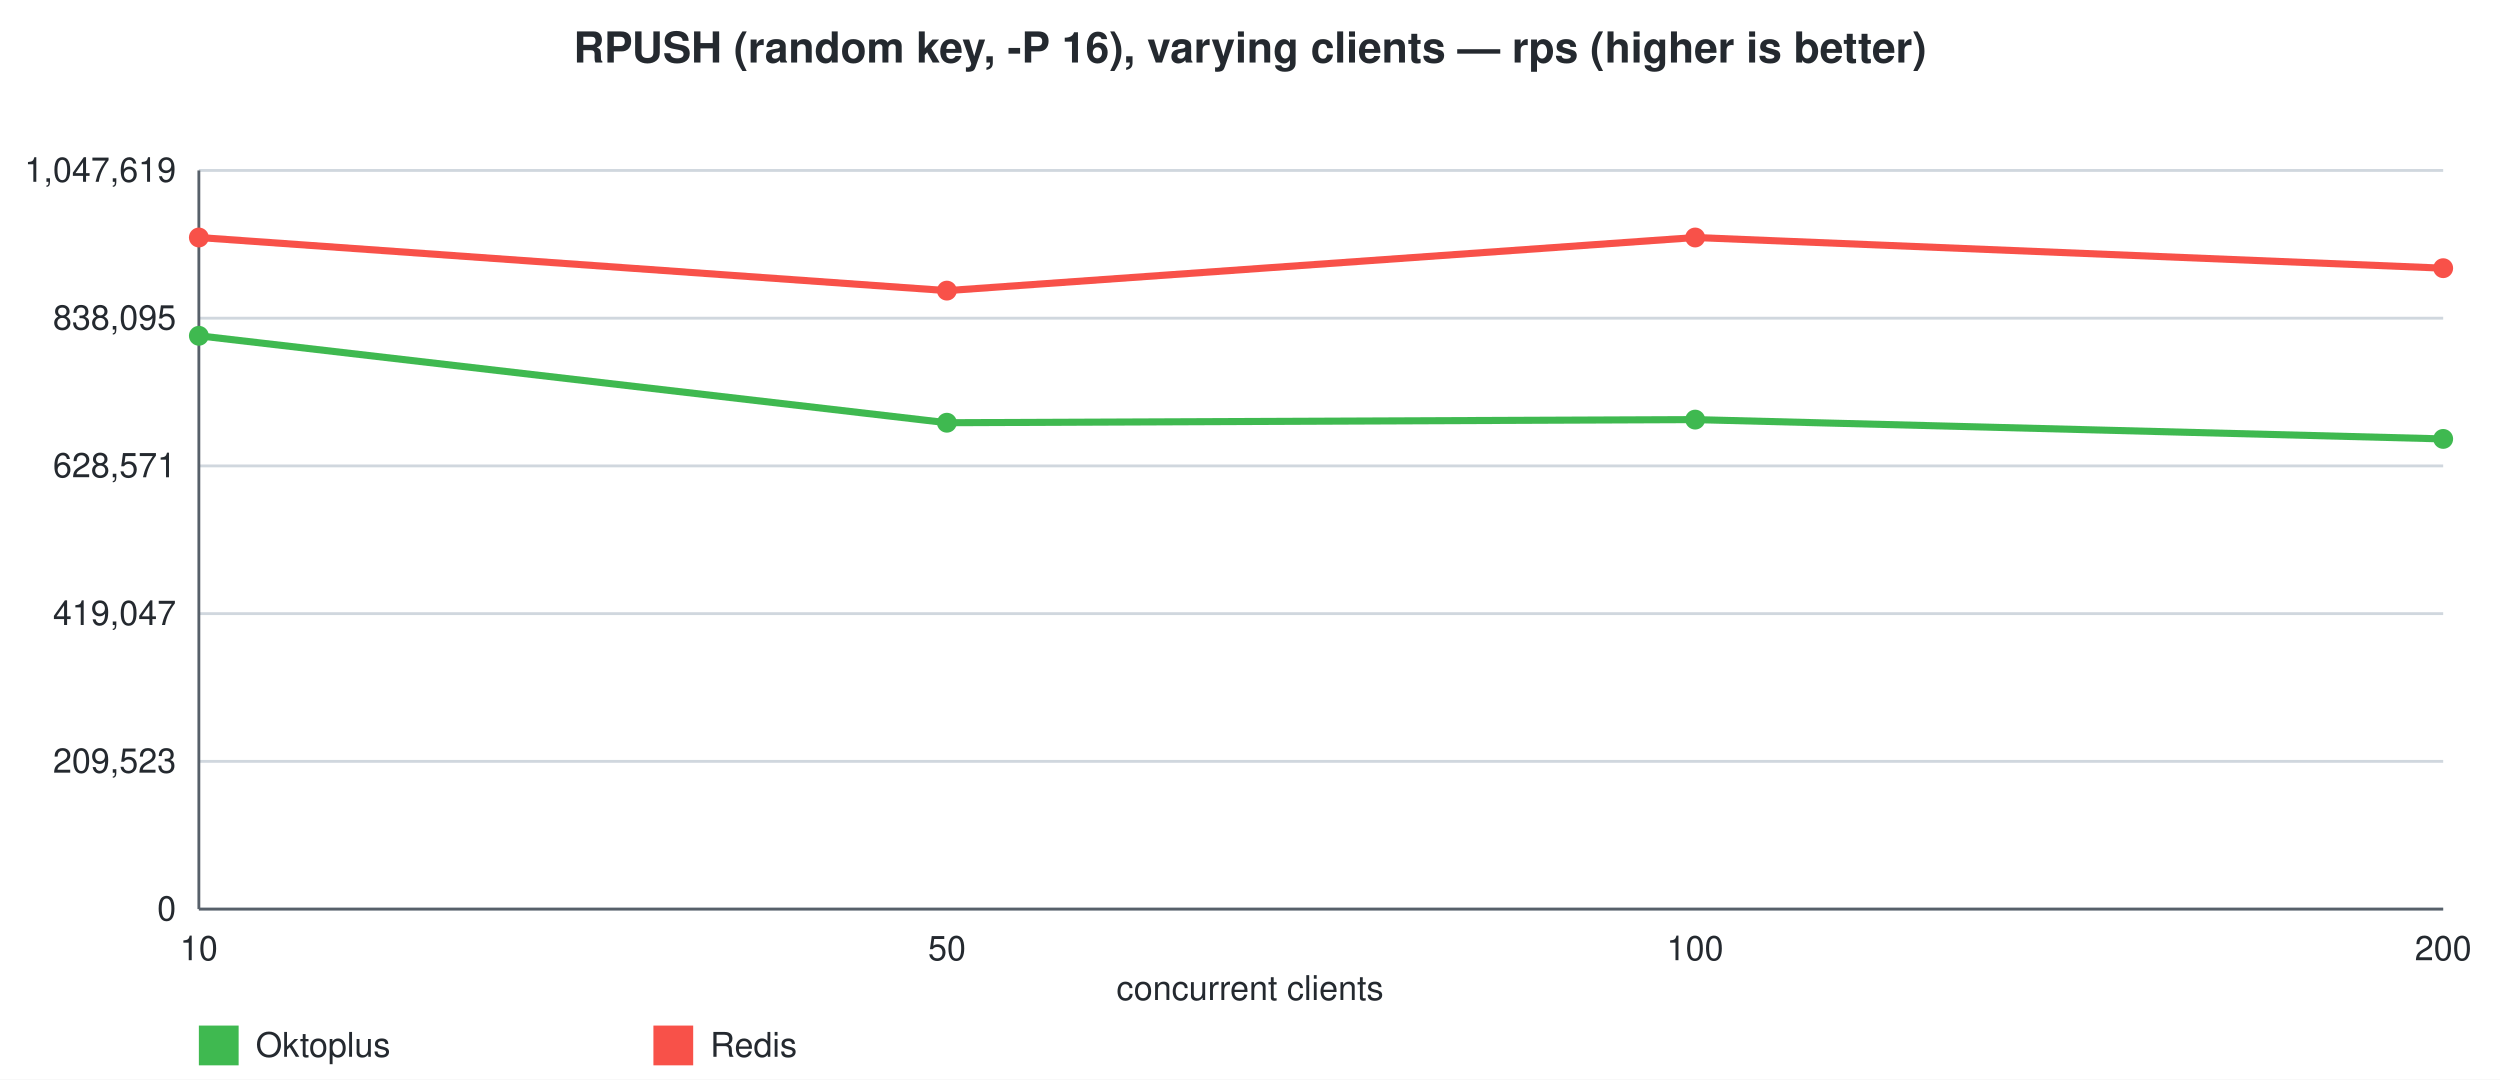
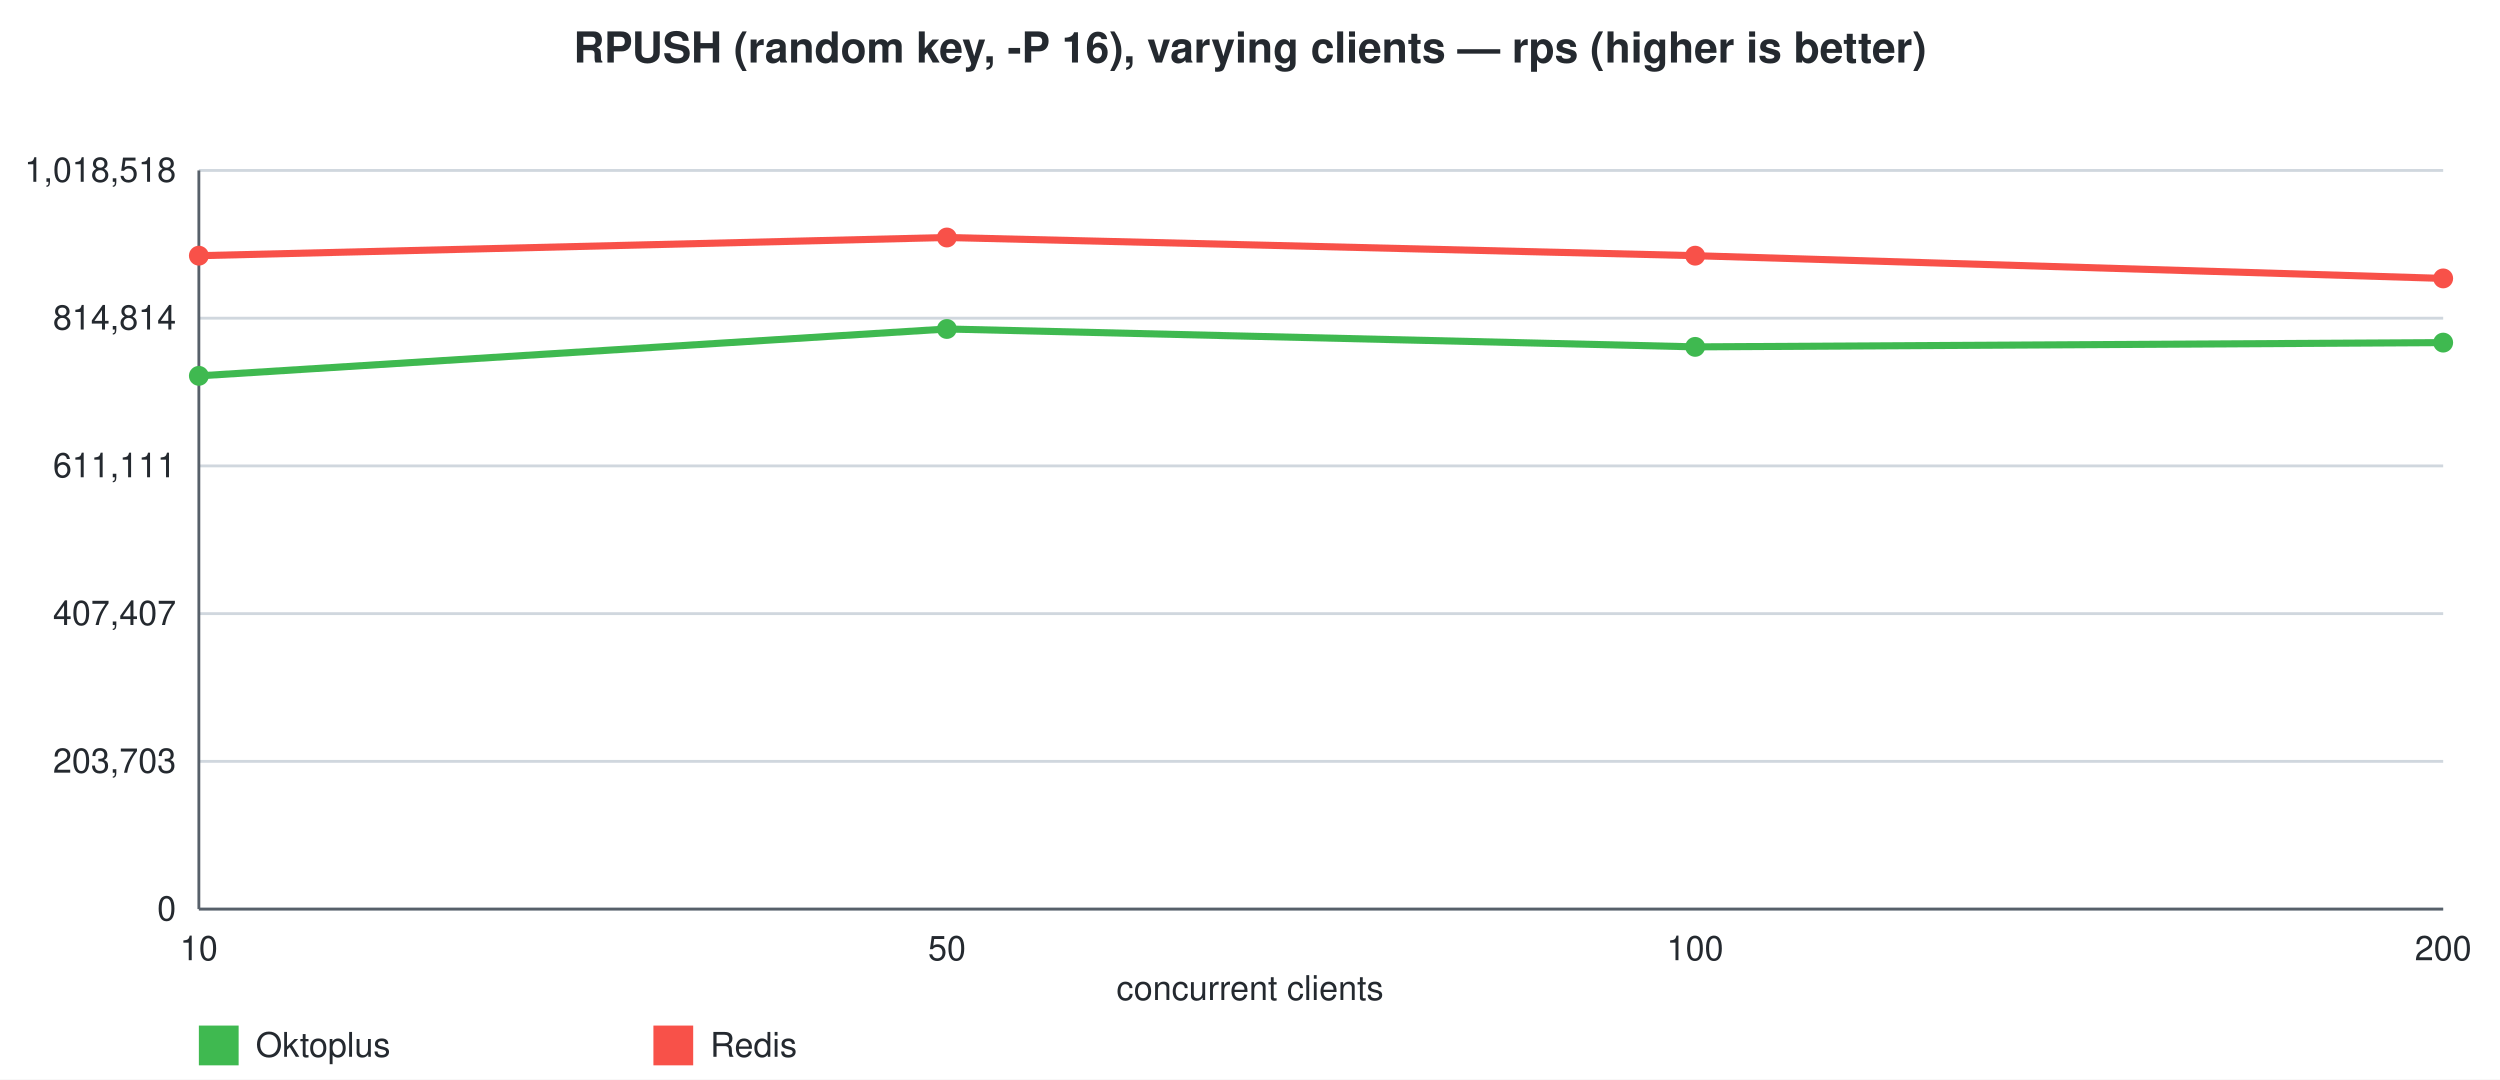
<svg xmlns="http://www.w3.org/2000/svg" width="880" height="380" viewBox="0 0 880 380" font-family="-apple-system, Segoe UI, Helvetica, Arial, sans-serif" font-size="12">
  <rect width="880" height="380" fill="#ffffff" />
  <text x="440.0" y="22" text-anchor="middle" fill="#24292f" font-size="15" font-weight="600">RPUSH (random key, -P 16), varying clients — rps (higher is better)</text>
  <line x1="70" y1="320.0" x2="860" y2="320.0" stroke="#d0d7de" stroke-width="1" />
  <text x="62" y="324.0" text-anchor="end" fill="#24292f">0</text>
  <line x1="70" y1="268.0" x2="860" y2="268.0" stroke="#d0d7de" stroke-width="1" />
-   <text x="62" y="272.0" text-anchor="end" fill="#24292f">209,523</text>
+   <text x="62" y="272.0" text-anchor="end" fill="#24292f">203,703</text>
  <line x1="70" y1="216.0" x2="860" y2="216.0" stroke="#d0d7de" stroke-width="1" />
-   <text x="62" y="220.0" text-anchor="end" fill="#24292f">419,047</text>
+   <text x="62" y="220.0" text-anchor="end" fill="#24292f">407,407</text>
  <line x1="70" y1="164.0" x2="860" y2="164.0" stroke="#d0d7de" stroke-width="1" />
-   <text x="62" y="168.0" text-anchor="end" fill="#24292f">628,571</text>
-   <line x1="70" y1="112" x2="860" y2="112" stroke="#d0d7de" stroke-width="1" />
-   <text x="62" y="116" text-anchor="end" fill="#24292f">838,095</text>
-   <line x1="70" y1="60" x2="860" y2="60" stroke="#d0d7de" stroke-width="1" />
-   <text x="62" y="64" text-anchor="end" fill="#24292f">1,047,619</text>
+   <text x="62" y="168.0" text-anchor="end" fill="#24292f">611,111</text>
+   <line x1="70" y1="112.0" x2="860" y2="112.0" stroke="#d0d7de" stroke-width="1" />
+   <text x="62" y="116.0" text-anchor="end" fill="#24292f">814,814</text>
+   <line x1="70" y1="60.0" x2="860" y2="60.0" stroke="#d0d7de" stroke-width="1" />
+   <text x="62" y="64.0" text-anchor="end" fill="#24292f">1,018,518</text>
  <line x1="70" y1="60" x2="70" y2="320" stroke="#57606a" stroke-width="1" />
  <line x1="70" y1="320" x2="860" y2="320" stroke="#57606a" stroke-width="1" />
  <text x="70.0" y="338" text-anchor="middle" fill="#24292f">10</text>
  <text x="333.333" y="338" text-anchor="middle" fill="#24292f">50</text>
  <text x="596.667" y="338" text-anchor="middle" fill="#24292f">100</text>
  <text x="860.0" y="338" text-anchor="middle" fill="#24292f">200</text>
  <text x="440.0" y="352" text-anchor="middle" fill="#24292f">concurrent clients</text>
-   <polyline fill="none" stroke="#3fb950" stroke-width="2.5" points="70.0,118.2 333.3,148.8 596.7,147.7 860.0,154.5" />
-   <circle cx="70.0" cy="118.2" r="3.5" fill="#3fb950" />
-   <circle cx="333.3" cy="148.8" r="3.5" fill="#3fb950" />
-   <circle cx="596.7" cy="147.7" r="3.5" fill="#3fb950" />
-   <circle cx="860.0" cy="154.5" r="3.5" fill="#3fb950" />
-   <polyline fill="none" stroke="#f85149" stroke-width="2.5" points="70.0,83.6 333.3,102.3 596.7,83.6 860.0,94.4" />
-   <circle cx="70.0" cy="83.6" r="3.5" fill="#f85149" />
-   <circle cx="333.3" cy="102.3" r="3.5" fill="#f85149" />
-   <circle cx="596.7" cy="83.6" r="3.5" fill="#f85149" />
-   <circle cx="860.0" cy="94.4" r="3.5" fill="#f85149" />
+   <polyline fill="none" stroke="#3fb950" stroke-width="2.5" points="70.0,132.3 333.3,115.8 596.7,122.1 860.0,120.6" />
+   <circle cx="70.0" cy="132.3" r="3.5" fill="#3fb950" />
+   <circle cx="333.3" cy="115.8" r="3.5" fill="#3fb950" />
+   <circle cx="596.7" cy="122.1" r="3.5" fill="#3fb950" />
+   <circle cx="860.0" cy="120.6" r="3.5" fill="#3fb950" />
+   <polyline fill="none" stroke="#f85149" stroke-width="2.5" points="70.0,90.0 333.3,83.6 596.7,90.0 860.0,98.0" />
+   <circle cx="70.0" cy="90.0" r="3.5" fill="#f85149" />
+   <circle cx="333.3" cy="83.6" r="3.5" fill="#f85149" />
+   <circle cx="596.7" cy="90.0" r="3.5" fill="#f85149" />
+   <circle cx="860.0" cy="98.0" r="3.5" fill="#f85149" />
  <rect x="70" y="361" width="14" height="14" fill="#3fb950" />
  <text x="90" y="372" fill="#24292f">Oktoplus</text>
  <rect x="230" y="361" width="14" height="14" fill="#f85149" />
  <text x="250" y="372" fill="#24292f">Redis</text>
</svg>
